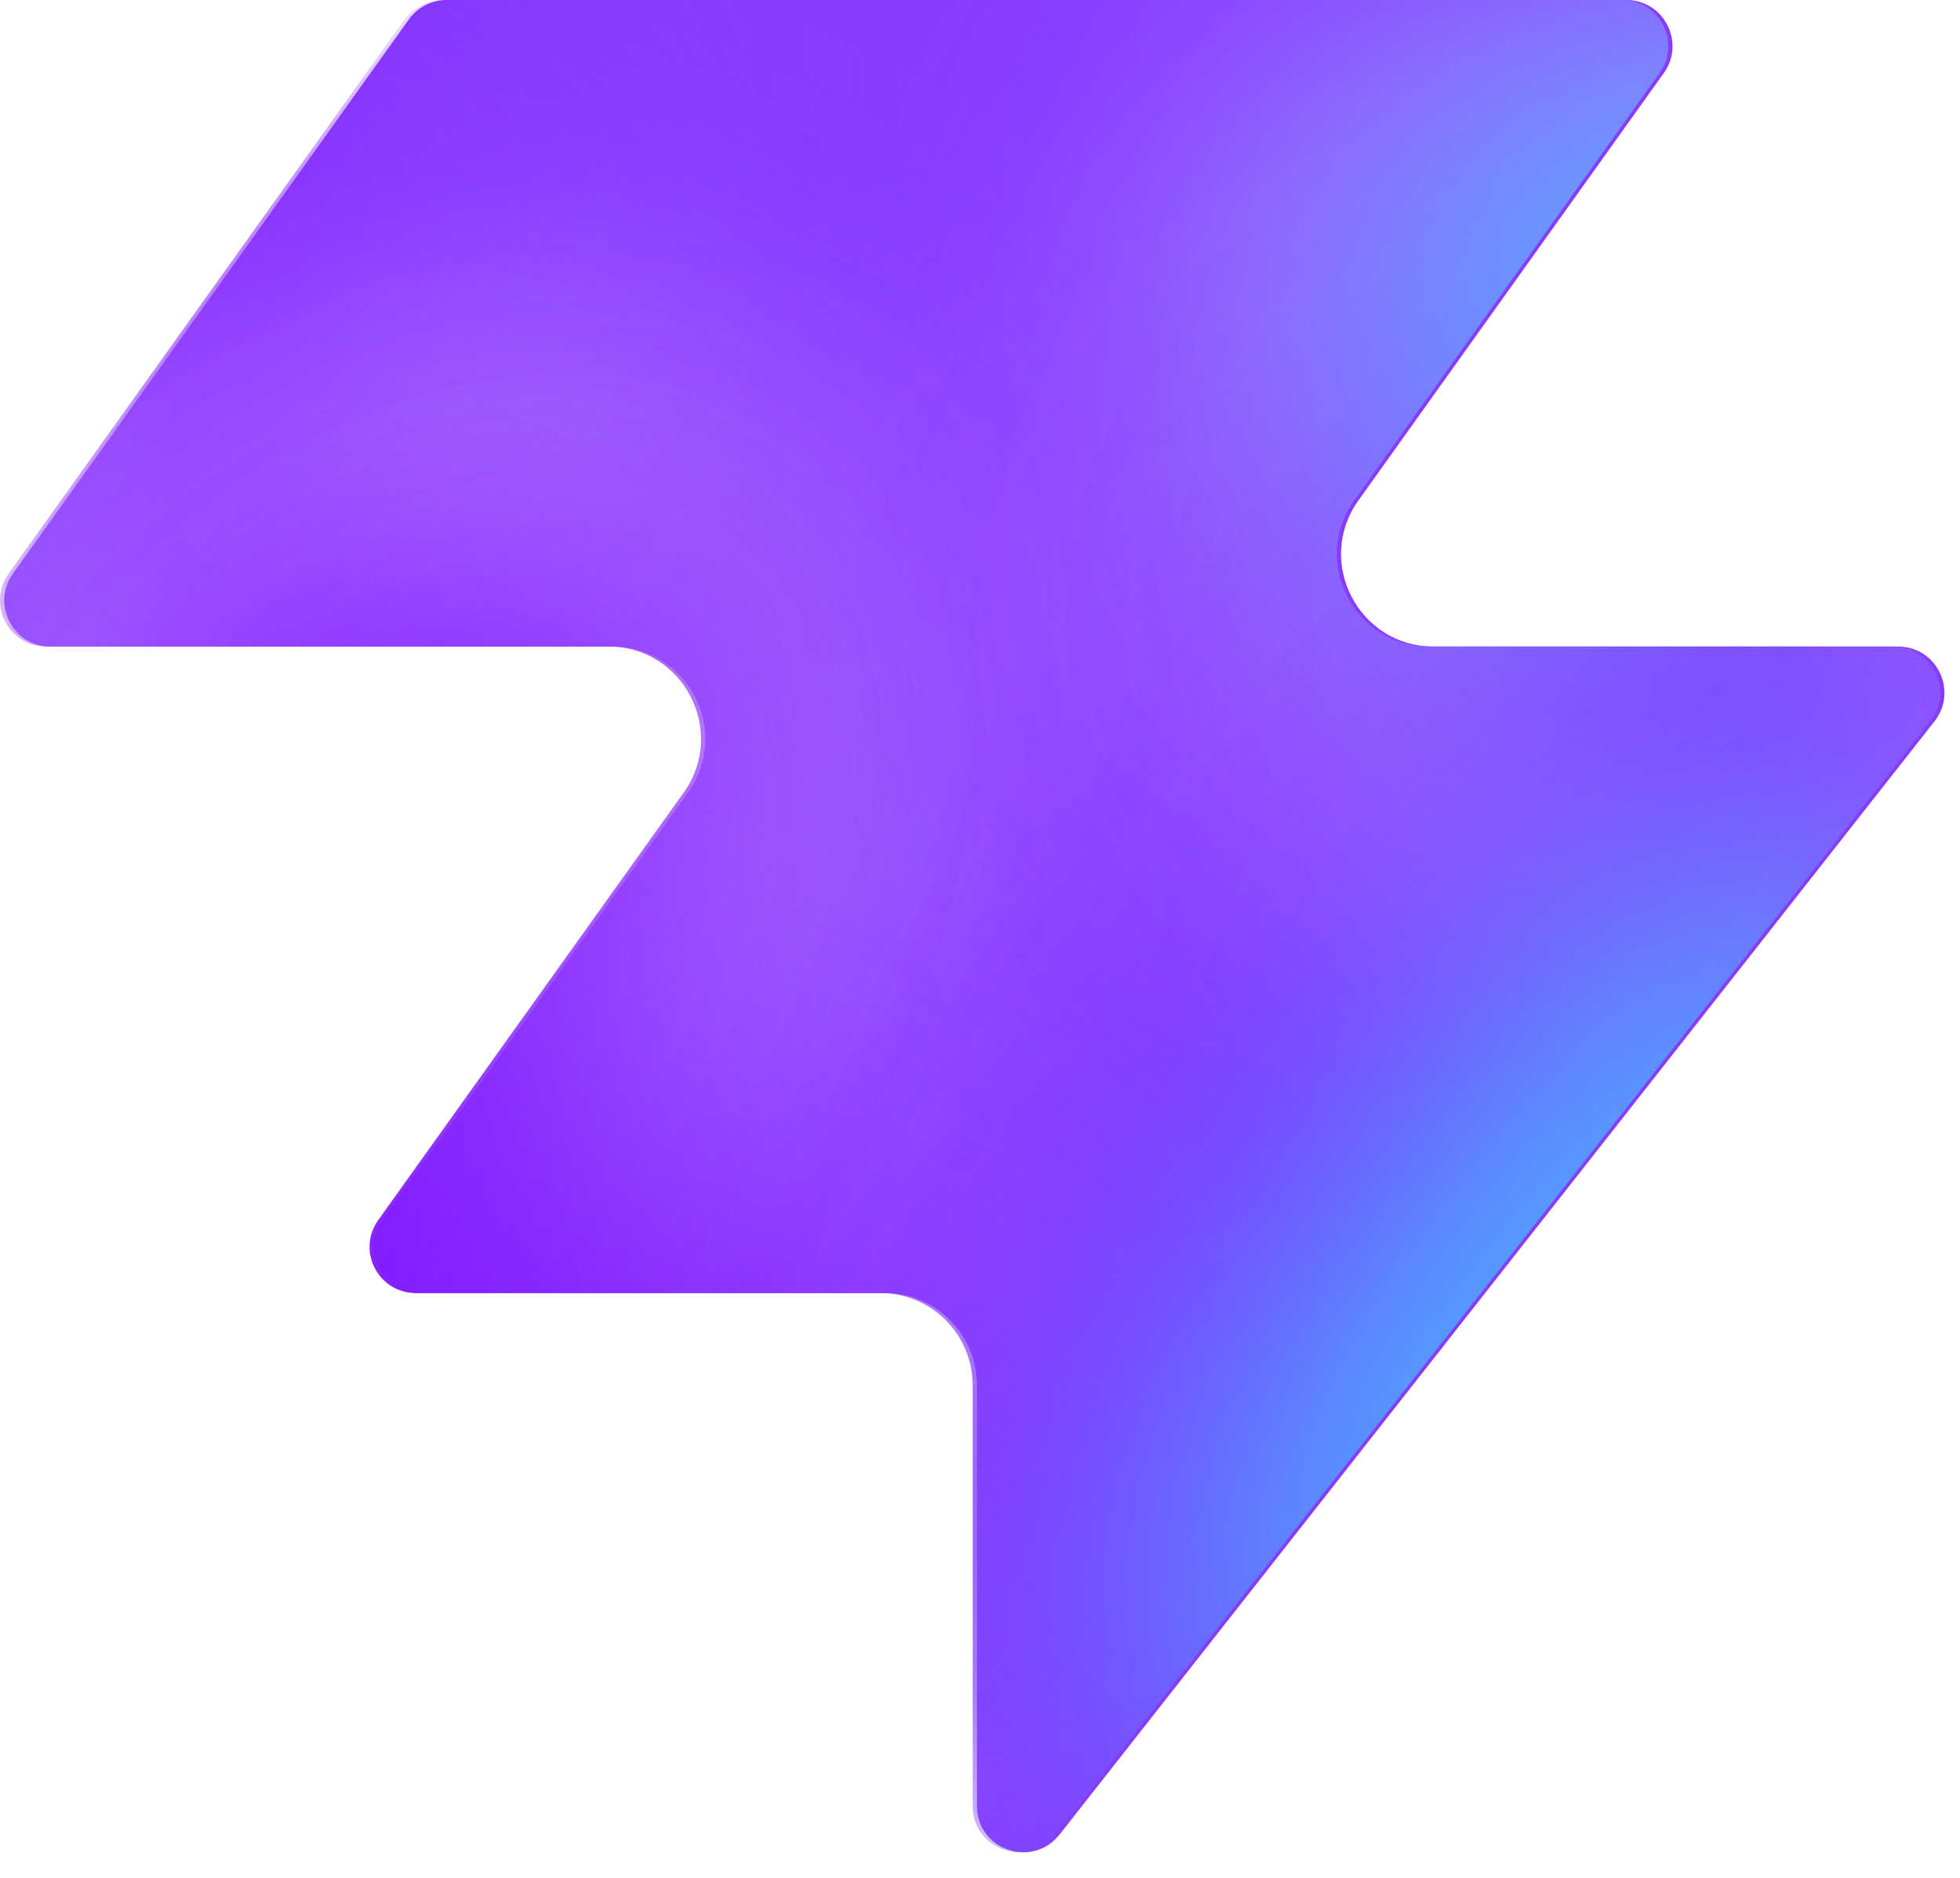
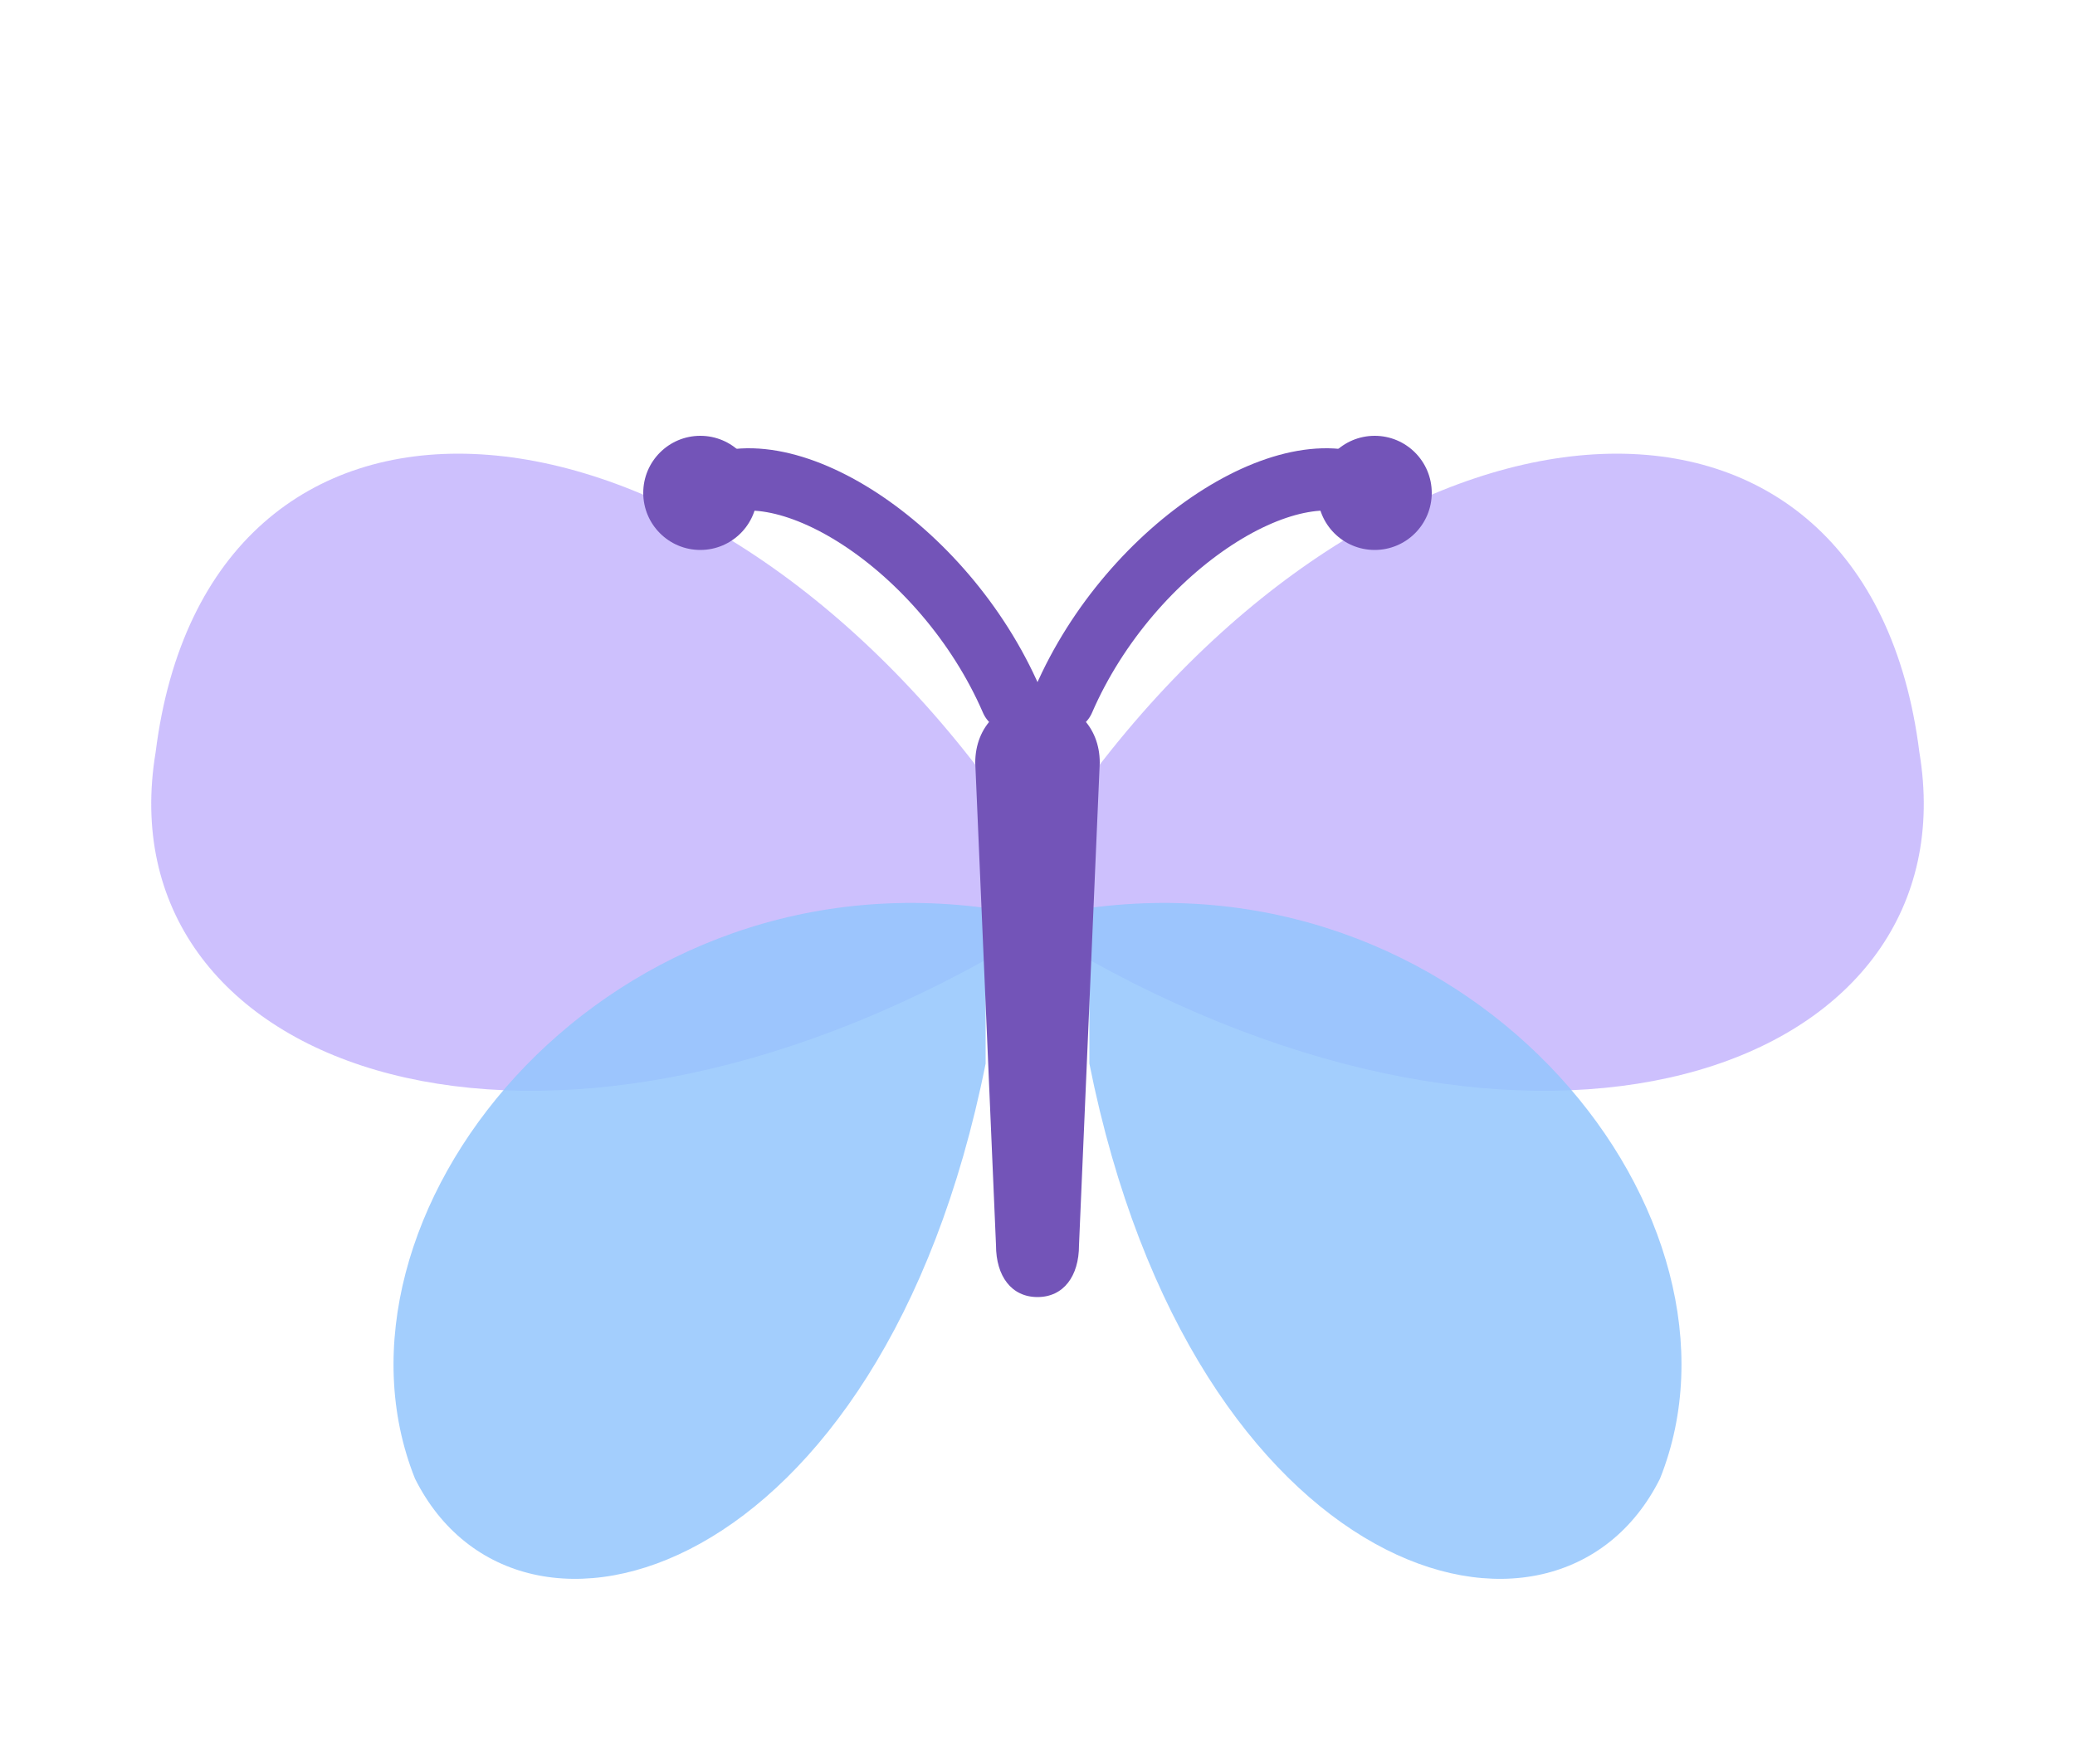
- <svg xmlns="http://www.w3.org/2000/svg" width="48" height="46" fill="none" viewBox="0 0 48 46">
-   <path fill="#863bff" d="M25.946 44.938c-.664.845-2.021.375-2.021-.698V33.937a2.26 2.26 0 0 0-2.262-2.262H10.287c-.92 0-1.456-1.04-.92-1.788l7.48-10.471c1.07-1.497 0-3.578-1.842-3.578H1.237c-.92 0-1.456-1.04-.92-1.788L10.013.474c.214-.297.556-.474.92-.474h28.894c.92 0 1.456 1.04.92 1.788l-7.48 10.471c-1.07 1.498 0 3.579 1.842 3.579h11.377c.943 0 1.473 1.088.89 1.83L25.947 44.94z" style="fill:#863bff;fill:color(display-p3 .525 .23 1);fill-opacity:1" />
-   <mask id="a" width="48" height="46" x="0" y="0" maskUnits="userSpaceOnUse" style="mask-type:alpha">
-     <path fill="#000" d="M25.842 44.938c-.664.844-2.021.375-2.021-.698V33.937a2.26 2.26 0 0 0-2.262-2.262H10.183c-.92 0-1.456-1.04-.92-1.788l7.48-10.471c1.07-1.498 0-3.579-1.842-3.579H1.133c-.92 0-1.456-1.04-.92-1.787L9.91.473c.214-.297.556-.474.92-.474h28.894c.92 0 1.456 1.04.92 1.788l-7.48 10.471c-1.07 1.498 0 3.578 1.842 3.578h11.377c.943 0 1.473 1.088.89 1.832L25.843 44.94z" style="fill:#000;fill-opacity:1" />
-   </mask>
-   <g mask="url(#a)">
-     <g filter="url(#b)">
-       <ellipse cx="5.508" cy="14.704" fill="#ede6ff" rx="5.508" ry="14.704" style="fill:#ede6ff;fill:color(display-p3 .927 .903 1);fill-opacity:1" transform="matrix(.00324 1 1 -.00324 -4.47 31.516)" />
-     </g>
-     <g filter="url(#c)">
-       <ellipse cx="10.399" cy="29.851" fill="#ede6ff" rx="10.399" ry="29.851" style="fill:#ede6ff;fill:color(display-p3 .927 .903 1);fill-opacity:1" transform="matrix(.00324 1 1 -.00324 -39.328 7.883)" />
-     </g>
-     <g filter="url(#d)">
-       <ellipse cx="5.508" cy="30.487" fill="#7e14ff" rx="5.508" ry="30.487" style="fill:#7e14ff;fill:color(display-p3 .492 .077 1);fill-opacity:1" transform="rotate(89.814 -25.913 -14.639)scale(1 -1)" />
-     </g>
-     <g filter="url(#e)">
-       <ellipse cx="5.508" cy="30.599" fill="#7e14ff" rx="5.508" ry="30.599" style="fill:#7e14ff;fill:color(display-p3 .492 .077 1);fill-opacity:1" transform="rotate(89.814 -32.644 -3.334)scale(1 -1)" />
-     </g>
-     <g filter="url(#f)">
-       <ellipse cx="5.508" cy="30.599" fill="#7e14ff" rx="5.508" ry="30.599" style="fill:#7e14ff;fill:color(display-p3 .492 .077 1);fill-opacity:1" transform="matrix(.00324 1 1 -.00324 -34.34 30.47)" />
-     </g>
-     <g filter="url(#g)">
-       <ellipse cx="14.072" cy="22.078" fill="#ede6ff" rx="14.072" ry="22.078" style="fill:#ede6ff;fill:color(display-p3 .927 .903 1);fill-opacity:1" transform="rotate(93.35 24.506 48.493)scale(-1 1)" />
-     </g>
-     <g filter="url(#h)">
-       <ellipse cx="3.47" cy="21.501" fill="#7e14ff" rx="3.47" ry="21.501" style="fill:#7e14ff;fill:color(display-p3 .492 .077 1);fill-opacity:1" transform="rotate(89.009 28.708 47.59)scale(-1 1)" />
-     </g>
-     <g filter="url(#i)">
-       <ellipse cx="3.47" cy="21.501" fill="#7e14ff" rx="3.47" ry="21.501" style="fill:#7e14ff;fill:color(display-p3 .492 .077 1);fill-opacity:1" transform="rotate(89.009 28.708 47.59)scale(-1 1)" />
-     </g>
-     <g filter="url(#j)">
-       <ellipse cx=".387" cy="8.972" fill="#7e14ff" rx="4.407" ry="29.108" style="fill:#7e14ff;fill:color(display-p3 .492 .077 1);fill-opacity:1" transform="rotate(39.51 .387 8.972)" />
-     </g>
-     <g filter="url(#k)">
-       <ellipse cx="47.523" cy="-6.092" fill="#7e14ff" rx="4.407" ry="29.108" style="fill:#7e14ff;fill:color(display-p3 .492 .077 1);fill-opacity:1" transform="rotate(37.892 47.523 -6.092)" />
-     </g>
-     <g filter="url(#l)">
-       <ellipse cx="41.412" cy="6.333" fill="#47bfff" rx="5.971" ry="9.665" style="fill:#47bfff;fill:color(display-p3 .28 .748 1);fill-opacity:1" transform="rotate(37.892 41.412 6.333)" />
-     </g>
-     <g filter="url(#m)">
-       <ellipse cx="-1.879" cy="38.332" fill="#7e14ff" rx="4.407" ry="29.108" style="fill:#7e14ff;fill:color(display-p3 .492 .077 1);fill-opacity:1" transform="rotate(37.892 -1.88 38.332)" />
-     </g>
-     <g filter="url(#n)">
-       <ellipse cx="-1.879" cy="38.332" fill="#7e14ff" rx="4.407" ry="29.108" style="fill:#7e14ff;fill:color(display-p3 .492 .077 1);fill-opacity:1" transform="rotate(37.892 -1.88 38.332)" />
-     </g>
-     <g filter="url(#o)">
-       <ellipse cx="35.651" cy="29.907" fill="#7e14ff" rx="4.407" ry="29.108" style="fill:#7e14ff;fill:color(display-p3 .492 .077 1);fill-opacity:1" transform="rotate(37.892 35.651 29.907)" />
-     </g>
-     <g filter="url(#p)">
-       <ellipse cx="38.418" cy="32.4" fill="#47bfff" rx="5.971" ry="15.297" style="fill:#47bfff;fill:color(display-p3 .28 .748 1);fill-opacity:1" transform="rotate(37.892 38.418 32.4)" />
-     </g>
-   </g>
-   <defs>
-     <filter id="b" width="60.045" height="41.654" x="-19.77" y="16.149" color-interpolation-filters="sRGB" filterUnits="userSpaceOnUse">
-       <feFlood flood-opacity="0" result="BackgroundImageFix" />
-       <feBlend in="SourceGraphic" in2="BackgroundImageFix" result="shape" />
-       <feGaussianBlur result="effect1_foregroundBlur_2002_17158" stdDeviation="7.659" />
-     </filter>
-     <filter id="c" width="90.34" height="51.437" x="-54.613" y="-7.533" color-interpolation-filters="sRGB" filterUnits="userSpaceOnUse">
-       <feFlood flood-opacity="0" result="BackgroundImageFix" />
-       <feBlend in="SourceGraphic" in2="BackgroundImageFix" result="shape" />
-       <feGaussianBlur result="effect1_foregroundBlur_2002_17158" stdDeviation="7.659" />
-     </filter>
-     <filter id="d" width="79.355" height="29.4" x="-49.64" y="2.03" color-interpolation-filters="sRGB" filterUnits="userSpaceOnUse">
-       <feFlood flood-opacity="0" result="BackgroundImageFix" />
-       <feBlend in="SourceGraphic" in2="BackgroundImageFix" result="shape" />
-       <feGaussianBlur result="effect1_foregroundBlur_2002_17158" stdDeviation="4.596" />
-     </filter>
-     <filter id="e" width="79.579" height="29.4" x="-45.045" y="20.029" color-interpolation-filters="sRGB" filterUnits="userSpaceOnUse">
-       <feFlood flood-opacity="0" result="BackgroundImageFix" />
-       <feBlend in="SourceGraphic" in2="BackgroundImageFix" result="shape" />
-       <feGaussianBlur result="effect1_foregroundBlur_2002_17158" stdDeviation="4.596" />
-     </filter>
-     <filter id="f" width="79.579" height="29.4" x="-43.513" y="21.178" color-interpolation-filters="sRGB" filterUnits="userSpaceOnUse">
-       <feFlood flood-opacity="0" result="BackgroundImageFix" />
-       <feBlend in="SourceGraphic" in2="BackgroundImageFix" result="shape" />
-       <feGaussianBlur result="effect1_foregroundBlur_2002_17158" stdDeviation="4.596" />
-     </filter>
-     <filter id="g" width="74.749" height="58.852" x="15.756" y="-17.901" color-interpolation-filters="sRGB" filterUnits="userSpaceOnUse">
-       <feFlood flood-opacity="0" result="BackgroundImageFix" />
-       <feBlend in="SourceGraphic" in2="BackgroundImageFix" result="shape" />
-       <feGaussianBlur result="effect1_foregroundBlur_2002_17158" stdDeviation="7.659" />
-     </filter>
-     <filter id="h" width="61.377" height="25.362" x="23.548" y="2.284" color-interpolation-filters="sRGB" filterUnits="userSpaceOnUse">
-       <feFlood flood-opacity="0" result="BackgroundImageFix" />
-       <feBlend in="SourceGraphic" in2="BackgroundImageFix" result="shape" />
-       <feGaussianBlur result="effect1_foregroundBlur_2002_17158" stdDeviation="4.596" />
-     </filter>
-     <filter id="i" width="61.377" height="25.362" x="23.548" y="2.284" color-interpolation-filters="sRGB" filterUnits="userSpaceOnUse">
-       <feFlood flood-opacity="0" result="BackgroundImageFix" />
-       <feBlend in="SourceGraphic" in2="BackgroundImageFix" result="shape" />
-       <feGaussianBlur result="effect1_foregroundBlur_2002_17158" stdDeviation="4.596" />
-     </filter>
-     <filter id="j" width="56.045" height="63.649" x="-27.636" y="-22.853" color-interpolation-filters="sRGB" filterUnits="userSpaceOnUse">
-       <feFlood flood-opacity="0" result="BackgroundImageFix" />
-       <feBlend in="SourceGraphic" in2="BackgroundImageFix" result="shape" />
-       <feGaussianBlur result="effect1_foregroundBlur_2002_17158" stdDeviation="4.596" />
-     </filter>
-     <filter id="k" width="54.814" height="64.646" x="20.116" y="-38.415" color-interpolation-filters="sRGB" filterUnits="userSpaceOnUse">
-       <feFlood flood-opacity="0" result="BackgroundImageFix" />
-       <feBlend in="SourceGraphic" in2="BackgroundImageFix" result="shape" />
-       <feGaussianBlur result="effect1_foregroundBlur_2002_17158" stdDeviation="4.596" />
-     </filter>
-     <filter id="l" width="33.541" height="35.313" x="24.641" y="-11.323" color-interpolation-filters="sRGB" filterUnits="userSpaceOnUse">
-       <feFlood flood-opacity="0" result="BackgroundImageFix" />
-       <feBlend in="SourceGraphic" in2="BackgroundImageFix" result="shape" />
-       <feGaussianBlur result="effect1_foregroundBlur_2002_17158" stdDeviation="4.596" />
-     </filter>
-     <filter id="m" width="54.814" height="64.646" x="-29.286" y="6.009" color-interpolation-filters="sRGB" filterUnits="userSpaceOnUse">
-       <feFlood flood-opacity="0" result="BackgroundImageFix" />
-       <feBlend in="SourceGraphic" in2="BackgroundImageFix" result="shape" />
-       <feGaussianBlur result="effect1_foregroundBlur_2002_17158" stdDeviation="4.596" />
-     </filter>
-     <filter id="n" width="54.814" height="64.646" x="-29.286" y="6.009" color-interpolation-filters="sRGB" filterUnits="userSpaceOnUse">
-       <feFlood flood-opacity="0" result="BackgroundImageFix" />
-       <feBlend in="SourceGraphic" in2="BackgroundImageFix" result="shape" />
-       <feGaussianBlur result="effect1_foregroundBlur_2002_17158" stdDeviation="4.596" />
-     </filter>
-     <filter id="o" width="54.814" height="64.646" x="8.244" y="-2.416" color-interpolation-filters="sRGB" filterUnits="userSpaceOnUse">
-       <feFlood flood-opacity="0" result="BackgroundImageFix" />
-       <feBlend in="SourceGraphic" in2="BackgroundImageFix" result="shape" />
-       <feGaussianBlur result="effect1_foregroundBlur_2002_17158" stdDeviation="4.596" />
-     </filter>
-     <filter id="p" width="39.409" height="43.623" x="18.713" y="10.588" color-interpolation-filters="sRGB" filterUnits="userSpaceOnUse">
-       <feFlood flood-opacity="0" result="BackgroundImageFix" />
-       <feBlend in="SourceGraphic" in2="BackgroundImageFix" result="shape" />
-       <feGaussianBlur result="effect1_foregroundBlur_2002_17158" stdDeviation="4.596" />
-     </filter>
-   </defs>
+ <svg xmlns="http://www.w3.org/2000/svg" width="40" height="34" viewBox="0 0 40 34" fill="none">
+   <path d="M 19 15 C 13 7, 4 6.5, 3 14.5 C 2 20.5, 10 23.5, 19 18.5 Z" fill="#c4b5fd" fill-opacity="0.85" />
+   <path d="M 19 17.5 C 11.5 16.5, 6 23.5, 8 28.5 C 10 32.5, 17 30.5, 19 20.5 Z" fill="#93c5fd" fill-opacity="0.85" />
+   <path d="M 21 15 C 27 7, 36 6.5, 37 14.5 C 38 20.5, 30 23.5, 21 18.5 Z" fill="#c4b5fd" fill-opacity="0.85" />
+   <path d="M 21 17.5 C 28.5 16.5, 34 23.5, 32 28.5 C 30 32.5, 23 30.5, 21 20.5 Z" fill="#93c5fd" fill-opacity="0.85" />
+   <path d="M 20 13.5 C 19.3 13.5, 18.8 14, 18.8 14.7 L 19.2 24 C 19.2 24.6, 19.5 25, 20 25 C 20.5 25, 20.8 24.6, 20.8 24 L 21.2 14.7 C 21.2 14, 20.7 13.5, 20 13.5 Z" fill="#7354b8" />
+   <path d="M 19.5 13.5 C 18.2 10.5, 15 8.5, 13.5 9.5 M 20.5 13.5 C 21.8 10.5, 25 8.5, 26.5 9.5" stroke="#7354b8" stroke-width="1.2" stroke-linecap="round" />
+   <circle cx="13.5" cy="9.5" r="1.1" fill="#7354b8" />
+   <circle cx="26.5" cy="9.5" r="1.1" fill="#7354b8" />
</svg>
